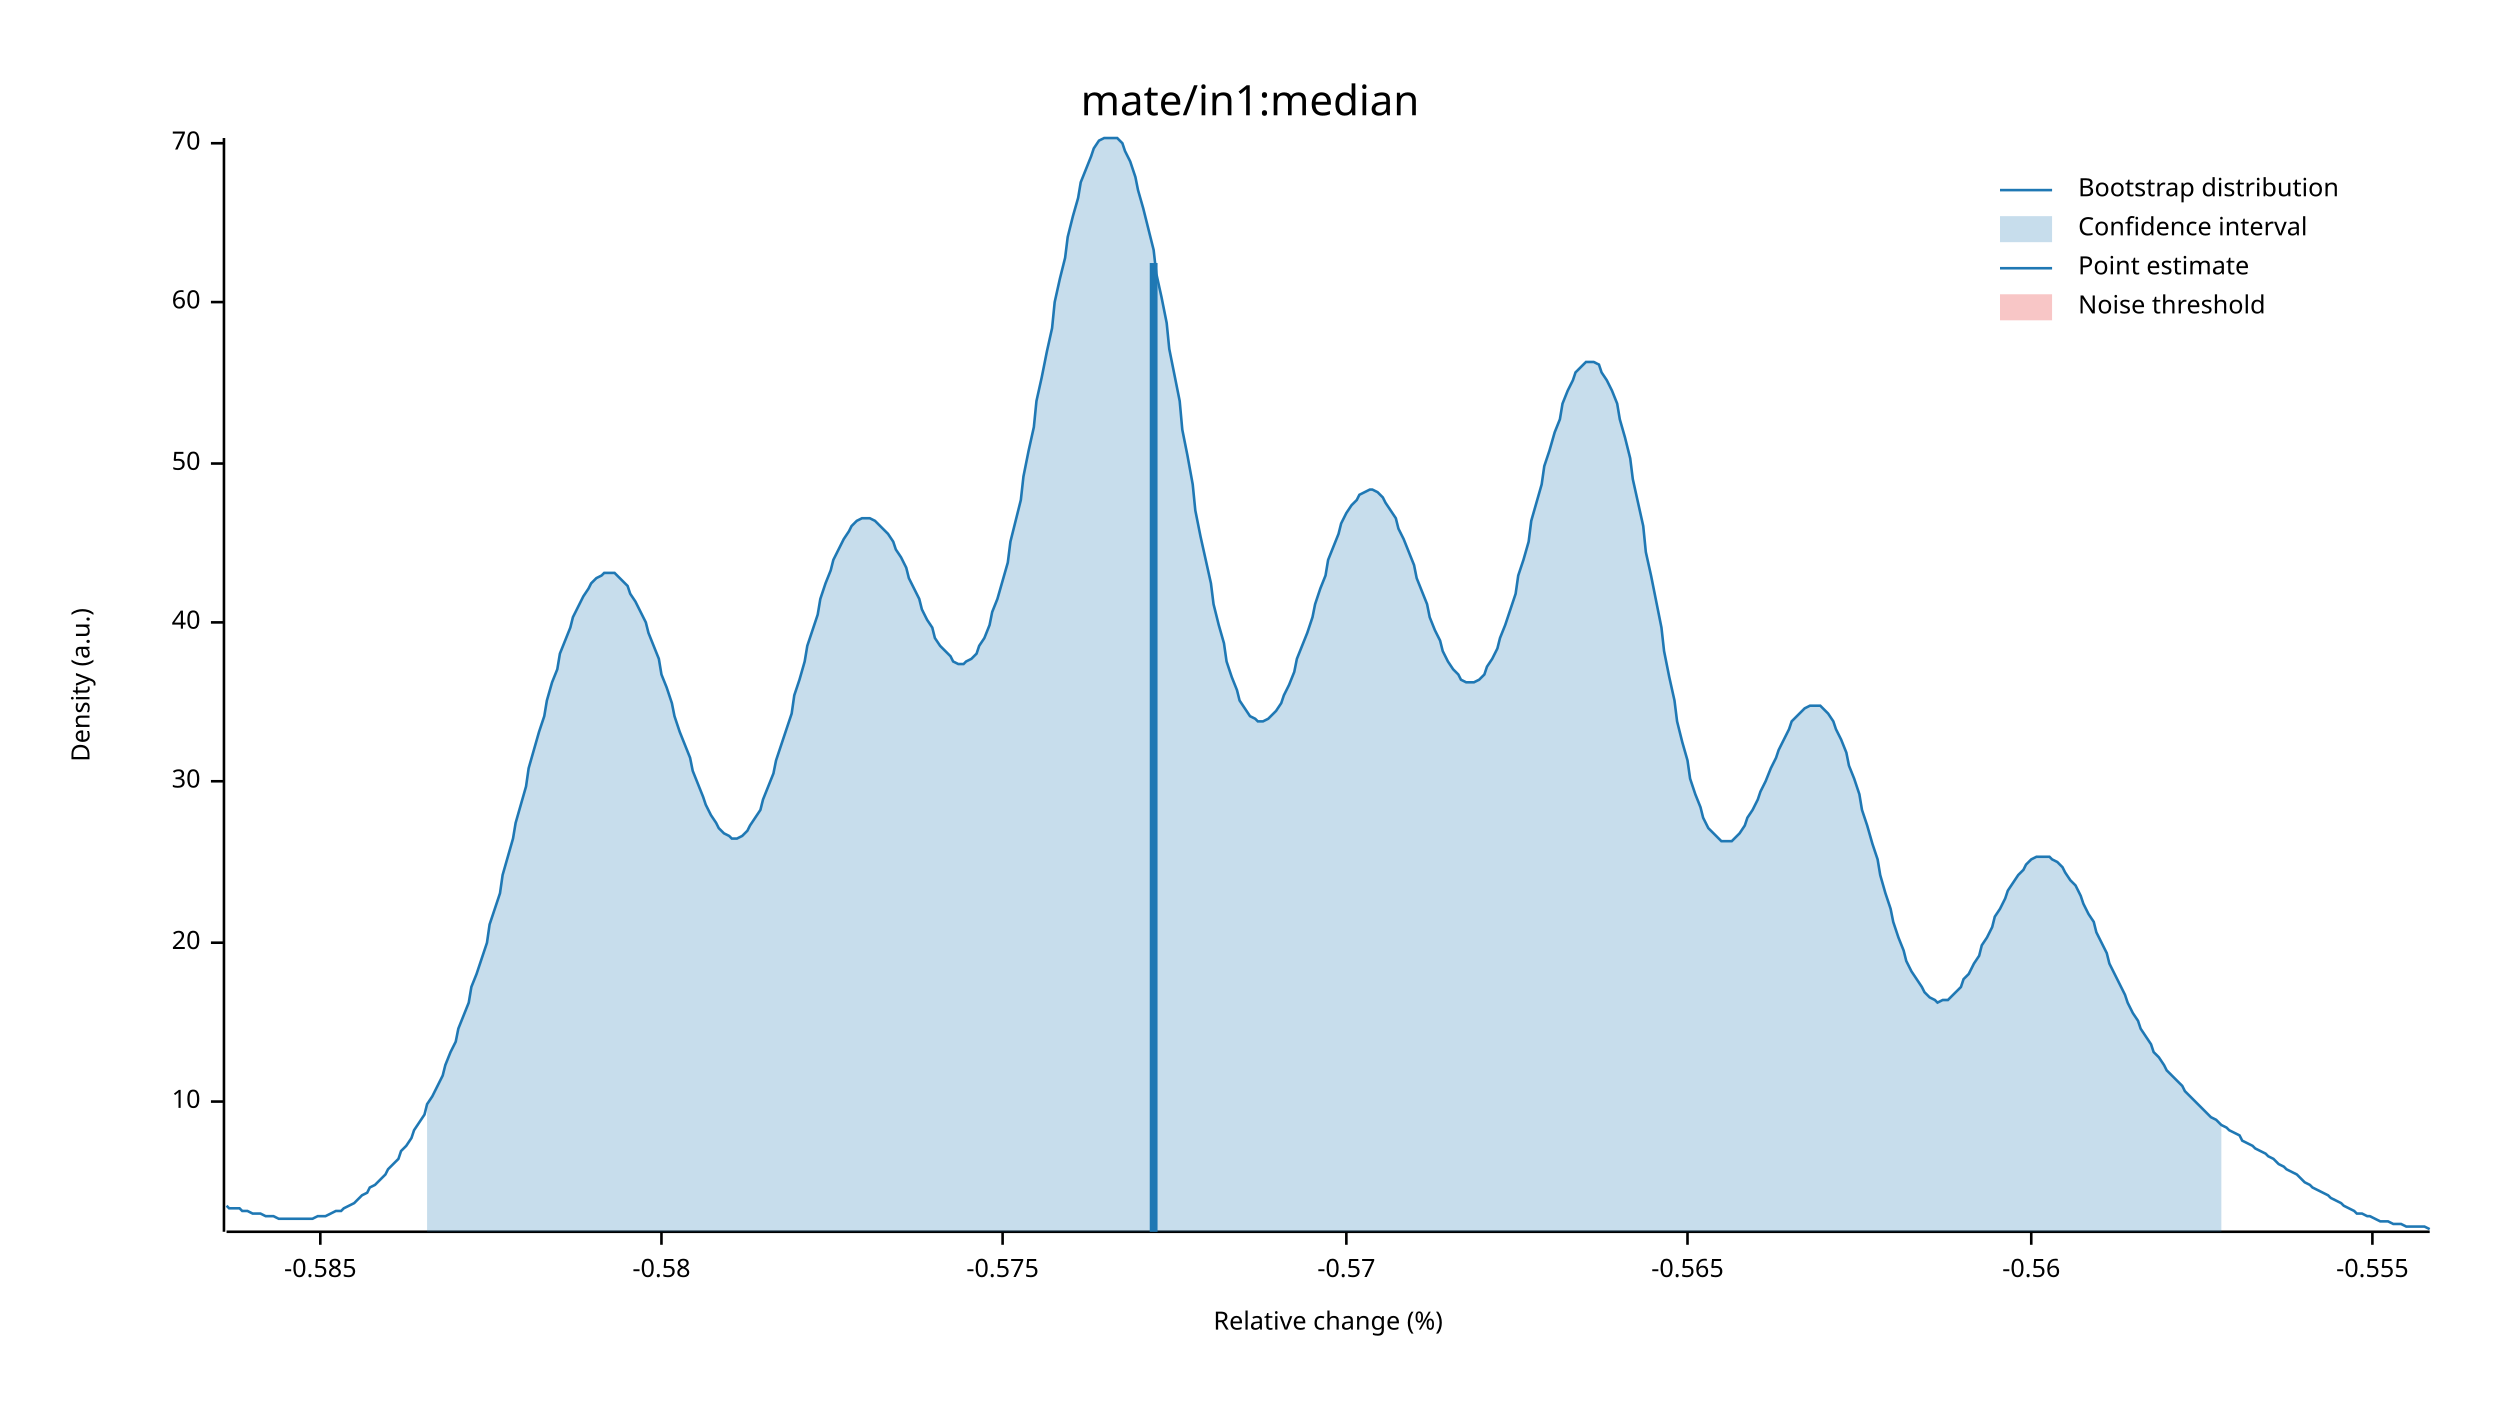
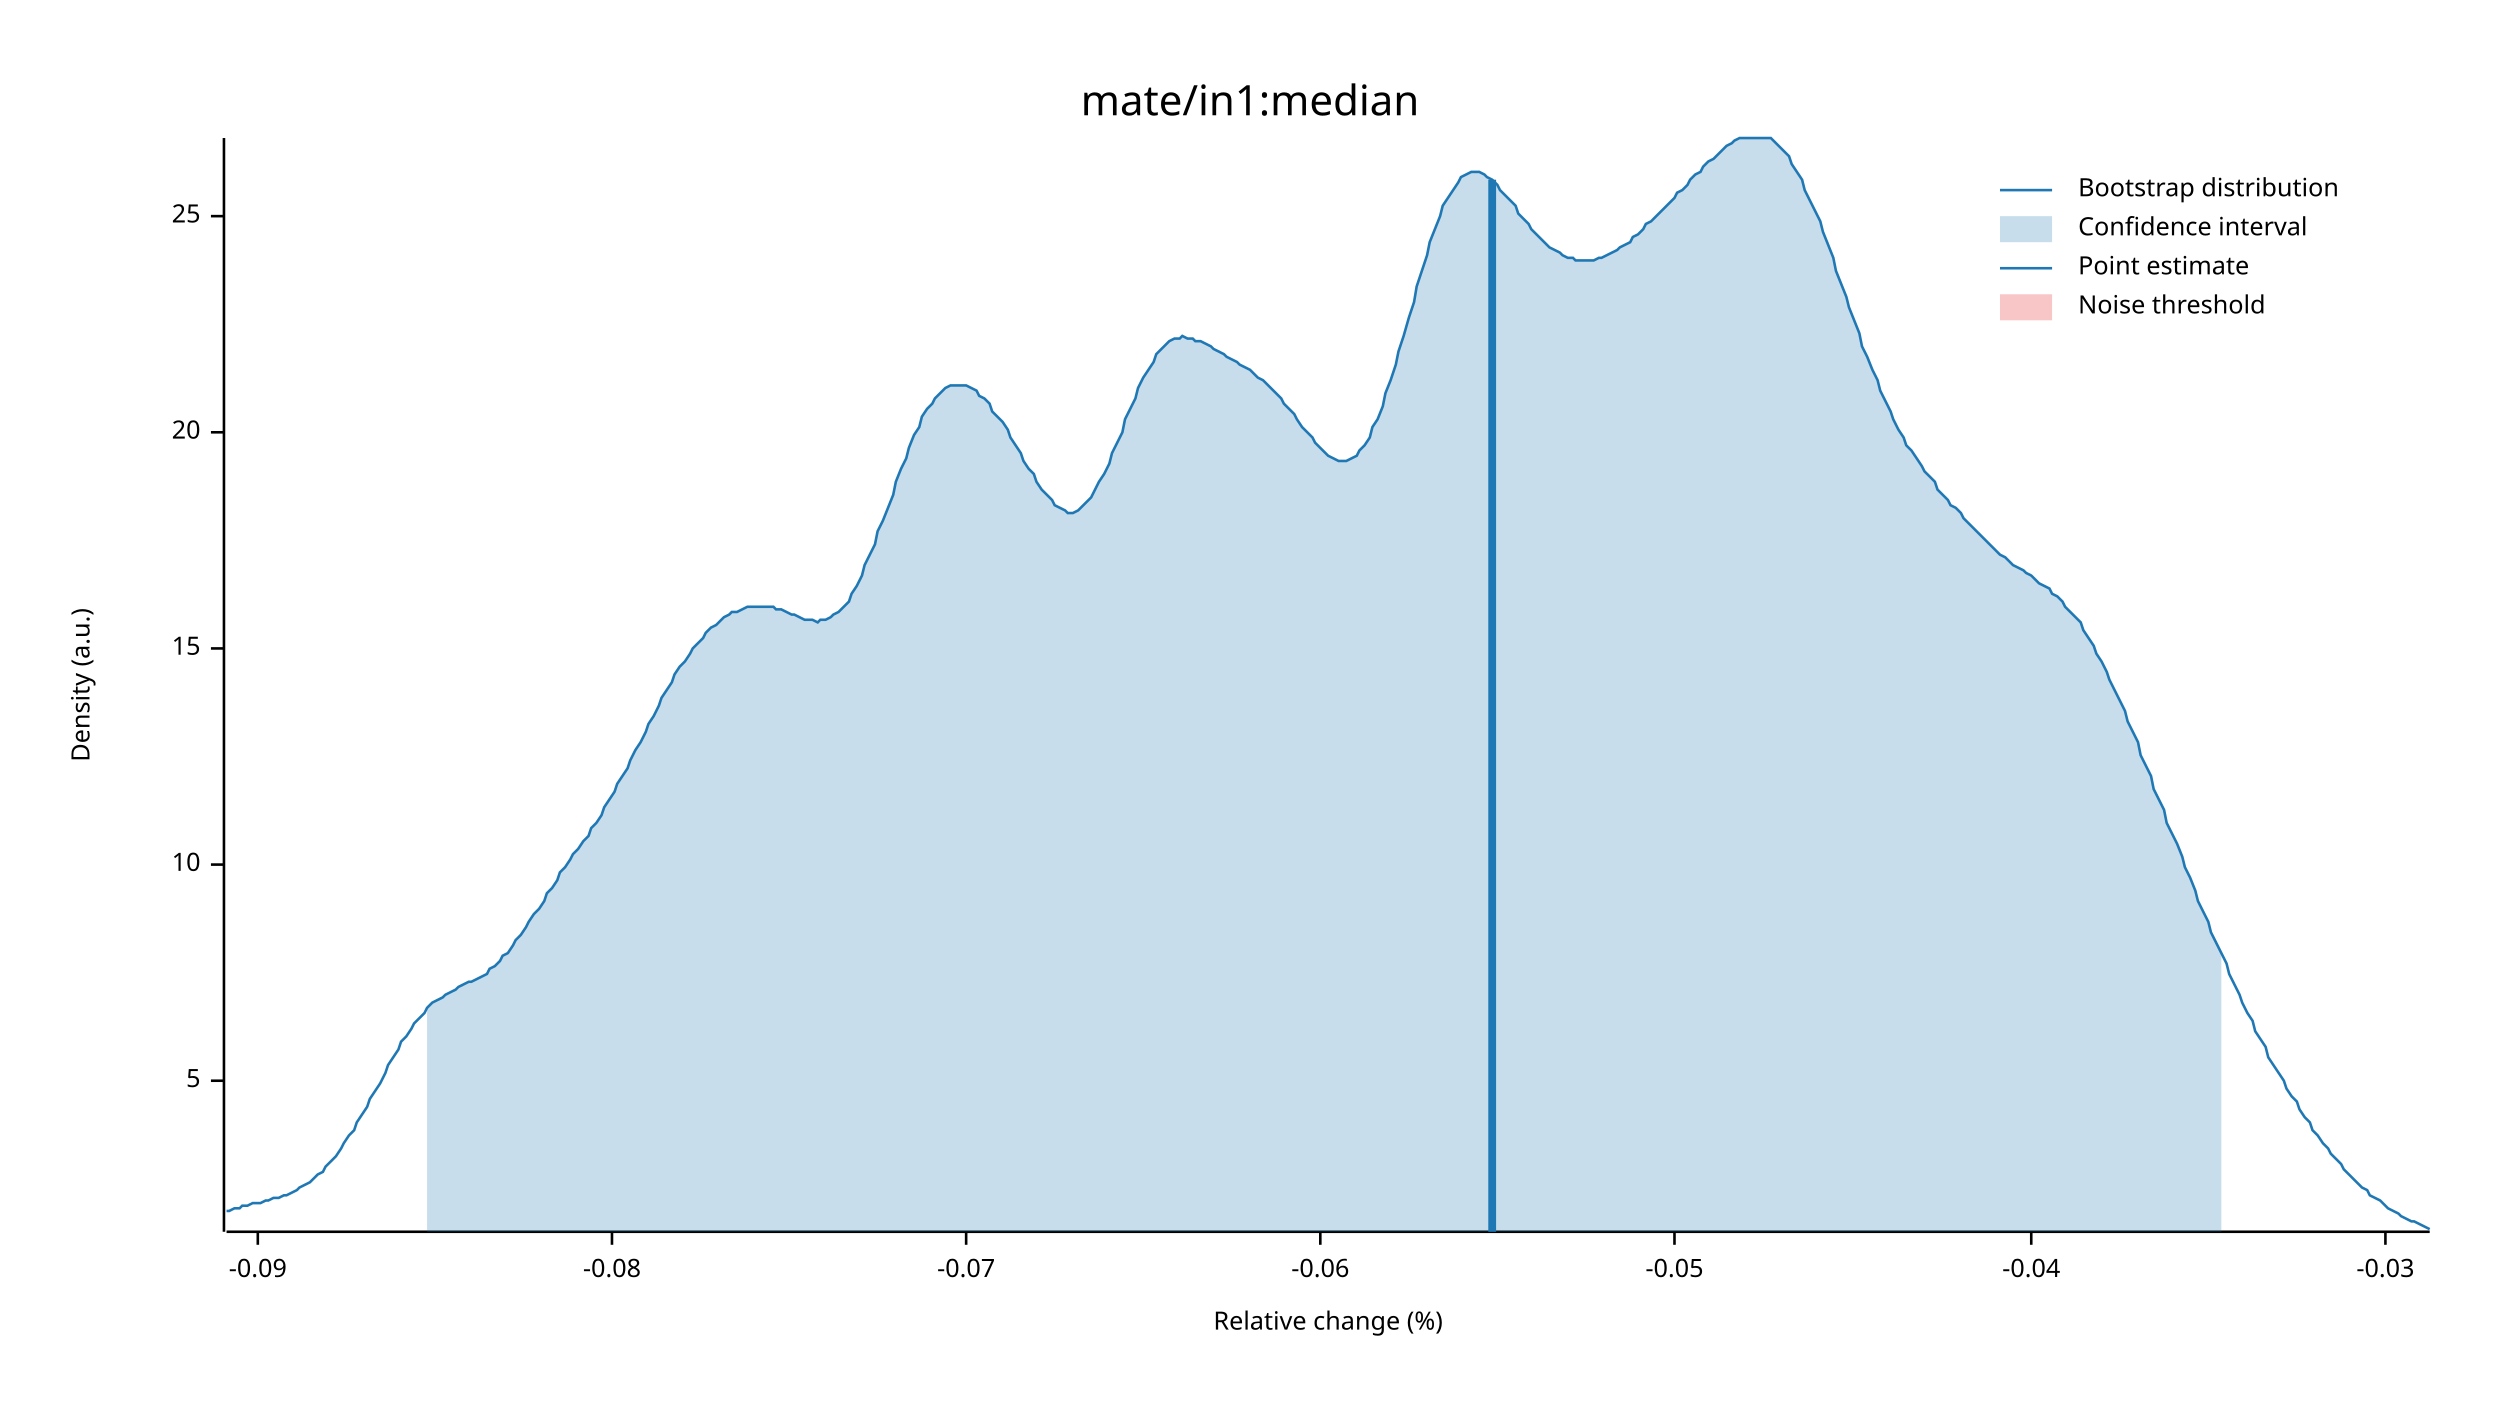
<svg xmlns="http://www.w3.org/2000/svg" width="960" height="540" viewBox="0 0 960 540">
  <text x="480" y="32" dy="0.76em" text-anchor="middle" font-family="sans-serif" font-size="16.129" opacity="1" fill="#000000">
mate/in1:median
</text>
  <text x="27" y="263" dy="0.76em" text-anchor="middle" font-family="sans-serif" font-size="9.677" opacity="1" fill="#000000" transform="rotate(270, 27, 263)">
Density (a.u.)
</text>
  <text x="510" y="513" dy="-0.5ex" text-anchor="middle" font-family="sans-serif" font-size="9.677" opacity="1" fill="#000000">
Relative change (%)
</text>
  <polyline fill="none" opacity="1" stroke="#000000" stroke-width="1" points="86,53 86,473 " />
-   <text x="77" y="423" dy="0.5ex" text-anchor="end" font-family="sans-serif" font-size="9.677" opacity="1" fill="#000000">
+   <text x="77" y="415" dy="0.5ex" text-anchor="end" font-family="sans-serif" font-size="9.677" opacity="1" fill="#000000">
+ 5
+ </text>
+   <polyline fill="none" opacity="1" stroke="#000000" stroke-width="1" points="81,415 86,415 " />
+   <text x="77" y="332" dy="0.5ex" text-anchor="end" font-family="sans-serif" font-size="9.677" opacity="1" fill="#000000">
10
</text>
-   <polyline fill="none" opacity="1" stroke="#000000" stroke-width="1" points="81,423 86,423 " />
-   <text x="77" y="362" dy="0.5ex" text-anchor="end" font-family="sans-serif" font-size="9.677" opacity="1" fill="#000000">
+   <polyline fill="none" opacity="1" stroke="#000000" stroke-width="1" points="81,332 86,332 " />
+   <text x="77" y="249" dy="0.5ex" text-anchor="end" font-family="sans-serif" font-size="9.677" opacity="1" fill="#000000">
+ 15
+ </text>
+   <polyline fill="none" opacity="1" stroke="#000000" stroke-width="1" points="81,249 86,249 " />
+   <text x="77" y="166" dy="0.5ex" text-anchor="end" font-family="sans-serif" font-size="9.677" opacity="1" fill="#000000">
20
</text>
-   <polyline fill="none" opacity="1" stroke="#000000" stroke-width="1" points="81,362 86,362 " />
-   <text x="77" y="300" dy="0.5ex" text-anchor="end" font-family="sans-serif" font-size="9.677" opacity="1" fill="#000000">
- 30
+   <polyline fill="none" opacity="1" stroke="#000000" stroke-width="1" points="81,166 86,166 " />
+   <text x="77" y="83" dy="0.5ex" text-anchor="end" font-family="sans-serif" font-size="9.677" opacity="1" fill="#000000">
+ 25
</text>
-   <polyline fill="none" opacity="1" stroke="#000000" stroke-width="1" points="81,300 86,300 " />
-   <text x="77" y="239" dy="0.5ex" text-anchor="end" font-family="sans-serif" font-size="9.677" opacity="1" fill="#000000">
- 40
+   <polyline fill="none" opacity="1" stroke="#000000" stroke-width="1" points="81,83 86,83 " />
+   <polyline fill="none" opacity="1" stroke="#000000" stroke-width="1" points="87,473 933,473 " />
+   <text x="99" y="483" dy="0.76em" text-anchor="middle" font-family="sans-serif" font-size="9.677" opacity="1" fill="#000000">
+ -0.09
</text>
-   <polyline fill="none" opacity="1" stroke="#000000" stroke-width="1" points="81,239 86,239 " />
-   <text x="77" y="178" dy="0.5ex" text-anchor="end" font-family="sans-serif" font-size="9.677" opacity="1" fill="#000000">
- 50
+   <polyline fill="none" opacity="1" stroke="#000000" stroke-width="1" points="99,473 99,478 " />
+   <text x="235" y="483" dy="0.76em" text-anchor="middle" font-family="sans-serif" font-size="9.677" opacity="1" fill="#000000">
+ -0.08
</text>
-   <polyline fill="none" opacity="1" stroke="#000000" stroke-width="1" points="81,178 86,178 " />
-   <text x="77" y="116" dy="0.5ex" text-anchor="end" font-family="sans-serif" font-size="9.677" opacity="1" fill="#000000">
- 60
+   <polyline fill="none" opacity="1" stroke="#000000" stroke-width="1" points="235,473 235,478 " />
+   <text x="371" y="483" dy="0.76em" text-anchor="middle" font-family="sans-serif" font-size="9.677" opacity="1" fill="#000000">
+ -0.07
</text>
-   <polyline fill="none" opacity="1" stroke="#000000" stroke-width="1" points="81,116 86,116 " />
-   <text x="77" y="55" dy="0.5ex" text-anchor="end" font-family="sans-serif" font-size="9.677" opacity="1" fill="#000000">
- 70
+   <polyline fill="none" opacity="1" stroke="#000000" stroke-width="1" points="371,473 371,478 " />
+   <text x="507" y="483" dy="0.76em" text-anchor="middle" font-family="sans-serif" font-size="9.677" opacity="1" fill="#000000">
+ -0.06
</text>
-   <polyline fill="none" opacity="1" stroke="#000000" stroke-width="1" points="81,55 86,55 " />
-   <polyline fill="none" opacity="1" stroke="#000000" stroke-width="1" points="87,473 933,473 " />
-   <text x="123" y="483" dy="0.76em" text-anchor="middle" font-family="sans-serif" font-size="9.677" opacity="1" fill="#000000">
- -0.585
+   <polyline fill="none" opacity="1" stroke="#000000" stroke-width="1" points="507,473 507,478 " />
+   <text x="643" y="483" dy="0.76em" text-anchor="middle" font-family="sans-serif" font-size="9.677" opacity="1" fill="#000000">
+ -0.05
</text>
-   <polyline fill="none" opacity="1" stroke="#000000" stroke-width="1" points="123,473 123,478 " />
-   <text x="254" y="483" dy="0.76em" text-anchor="middle" font-family="sans-serif" font-size="9.677" opacity="1" fill="#000000">
- -0.58
- </text>
-   <polyline fill="none" opacity="1" stroke="#000000" stroke-width="1" points="254,473 254,478 " />
-   <text x="385" y="483" dy="0.76em" text-anchor="middle" font-family="sans-serif" font-size="9.677" opacity="1" fill="#000000">
- -0.575
- </text>
-   <polyline fill="none" opacity="1" stroke="#000000" stroke-width="1" points="385,473 385,478 " />
-   <text x="517" y="483" dy="0.76em" text-anchor="middle" font-family="sans-serif" font-size="9.677" opacity="1" fill="#000000">
- -0.57
- </text>
-   <polyline fill="none" opacity="1" stroke="#000000" stroke-width="1" points="517,473 517,478 " />
-   <text x="648" y="483" dy="0.76em" text-anchor="middle" font-family="sans-serif" font-size="9.677" opacity="1" fill="#000000">
- -0.565
- </text>
-   <polyline fill="none" opacity="1" stroke="#000000" stroke-width="1" points="648,473 648,478 " />
+   <polyline fill="none" opacity="1" stroke="#000000" stroke-width="1" points="643,473 643,478 " />
  <text x="780" y="483" dy="0.76em" text-anchor="middle" font-family="sans-serif" font-size="9.677" opacity="1" fill="#000000">
- -0.56
+ -0.04
</text>
  <polyline fill="none" opacity="1" stroke="#000000" stroke-width="1" points="780,473 780,478 " />
-   <text x="911" y="483" dy="0.76em" text-anchor="middle" font-family="sans-serif" font-size="9.677" opacity="1" fill="#000000">
- -0.555
+   <text x="916" y="483" dy="0.76em" text-anchor="middle" font-family="sans-serif" font-size="9.677" opacity="1" fill="#000000">
+ -0.03
</text>
-   <polyline fill="none" opacity="1" stroke="#000000" stroke-width="1" points="911,473 911,478 " />
-   <polyline fill="none" opacity="1" stroke="#1F78B4" stroke-width="1" points="87,463 88,464 90,464 92,464 93,465 95,465 97,466 98,466 100,466 102,467 103,467 105,467 107,468 109,468 110,468 112,468 114,468 115,468 117,468 119,468 120,468 122,467 124,467 125,467 127,466 129,465 131,465 132,464 134,463 136,462 137,461 139,459 141,458 142,456 144,455 146,453 148,451 149,449 151,447 153,445 154,442 156,440 158,437 159,434 161,431 163,428 164,424 166,421 168,417 170,413 171,409 173,404 175,400 176,395 178,390 180,385 181,379 183,374 185,368 187,362 188,355 190,349 192,343 193,336 195,329 197,322 198,316 200,309 202,302 203,295 205,288 207,281 209,275 210,269 212,262 214,257 215,251 217,246 219,241 220,237 222,233 224,229 226,226 227,224 229,222 231,221 232,220 234,220 236,220 237,221 239,223 241,225 242,228 244,231 246,235 248,239 249,243 251,248 253,253 254,259 256,264 258,270 259,275 261,281 263,286 265,291 266,296 268,301 270,306 271,309 273,313 275,316 276,318 278,320 280,321 281,322 283,322 285,321 287,319 288,317 290,314 292,311 293,307 295,302 297,297 298,292 300,286 302,280 304,274 305,267 307,261 309,254 310,248 312,242 314,236 315,230 317,224 319,219 320,215 322,211 324,207 326,204 327,202 329,200 331,199 332,199 334,199 336,200 337,201 339,203 341,205 343,208 344,211 346,214 348,218 349,222 351,226 353,230 354,234 356,238 358,241 359,245 361,248 363,250 365,252 366,254 368,255 370,255 371,254 373,253 375,251 376,248 378,245 380,240 381,235 383,230 385,223 387,216 388,208 390,200 392,192 393,183 395,173 397,164 398,154 400,145 402,135 404,126 405,116 407,107 409,99 410,91 412,83 414,76 415,70 417,65 419,60 420,57 422,54 424,53 426,53 427,53 429,53 431,55 432,58 434,62 436,68 437,73 439,80 441,88 443,96 444,105 446,114 448,124 449,134 451,144 453,154 454,165 456,175 458,186 459,196 461,206 463,215 465,224 466,232 468,240 470,247 471,254 473,260 475,265 476,269 478,272 480,275 482,276 483,277 485,277 487,276 488,275 490,273 492,270 493,267 495,263 497,258 498,253 500,248 502,243 504,237 505,232 507,226 509,221 510,215 512,210 514,205 515,201 517,197 519,194 521,192 522,190 524,189 526,188 527,188 529,189 531,191 532,193 534,196 536,199 537,203 539,207 541,212 543,217 544,222 546,227 548,232 549,237 551,242 553,246 554,250 556,254 558,257 560,259 561,261 563,262 565,262 566,262 568,261 570,259 571,256 573,253 575,249 576,245 578,240 580,234 582,228 583,221 585,215 587,208 588,200 590,193 592,186 593,179 595,173 597,166 599,161 600,155 602,150 604,146 605,143 607,141 609,139 610,139 612,139 614,140 615,143 617,146 619,150 621,155 622,161 624,168 626,176 627,184 629,193 631,202 632,212 634,221 636,231 638,241 639,250 641,260 643,269 644,277 646,285 648,292 649,299 651,305 653,310 654,314 656,318 658,320 660,322 661,323 663,323 665,323 666,322 668,320 670,317 671,314 673,311 675,307 676,304 678,300 680,295 682,291 683,288 685,284 687,280 688,277 690,275 692,273 693,272 695,271 697,271 699,271 700,272 702,274 704,277 705,280 707,284 709,289 710,294 712,299 714,305 715,311 717,317 719,324 721,330 722,336 724,343 726,349 727,354 729,360 731,365 732,369 734,373 736,376 738,379 739,381 741,383 743,384 744,385 746,384 748,384 749,383 751,381 753,379 754,376 756,374 758,370 760,367 761,363 763,360 765,356 766,352 768,349 770,345 771,342 773,339 775,336 777,334 778,332 780,330 782,329 783,329 785,329 787,329 788,330 790,331 792,333 793,335 795,338 797,340 799,344 800,347 802,351 804,354 805,358 807,362 809,366 810,370 812,374 814,378 816,382 817,385 819,389 821,392 822,395 824,398 826,401 827,404 829,406 831,409 832,411 834,413 836,415 838,417 839,419 841,421 843,423 844,424 846,426 848,428 849,429 851,430 853,432 855,433 856,434 858,435 860,436 861,438 863,439 865,440 866,441 868,442 870,443 871,444 873,445 875,447 877,448 878,449 880,450 882,451 883,452 885,454 887,455 888,456 890,457 892,458 894,459 895,460 897,461 899,462 900,463 902,464 904,465 905,466 907,466 909,467 910,467 912,468 914,469 916,469 917,469 919,470 921,470 922,470 924,471 926,471 927,471 929,471 931,471 933,472 " />
-   <polygon opacity="0.25" fill="#1F78B4" points="164,424 166,421 168,417 170,413 171,409 173,404 175,400 176,395 178,390 180,385 181,379 183,374 185,368 187,362 188,355 190,349 192,343 193,336 195,329 197,322 198,316 200,309 202,302 203,295 205,288 207,281 209,275 210,269 212,262 214,257 215,251 217,246 219,241 220,237 222,233 224,229 226,226 227,224 229,222 231,221 232,220 234,220 236,220 237,221 239,223 241,225 242,228 244,231 246,235 248,239 249,243 251,248 253,253 254,259 256,264 258,270 259,275 261,281 263,286 265,291 266,296 268,301 270,306 271,309 273,313 275,316 276,318 278,320 280,321 281,322 283,322 285,321 287,319 288,317 290,314 292,311 293,307 295,302 297,297 298,292 300,286 302,280 304,274 305,267 307,261 309,254 310,248 312,242 314,236 315,230 317,224 319,219 320,215 322,211 324,207 326,204 327,202 329,200 331,199 332,199 334,199 336,200 337,201 339,203 341,205 343,208 344,211 346,214 348,218 349,222 351,226 353,230 354,234 356,238 358,241 359,245 361,248 363,250 365,252 366,254 368,255 370,255 371,254 373,253 375,251 376,248 378,245 380,240 381,235 383,230 385,223 387,216 388,208 390,200 392,192 393,183 395,173 397,164 398,154 400,145 402,135 404,126 405,116 407,107 409,99 410,91 412,83 414,76 415,70 417,65 419,60 420,57 422,54 424,53 426,53 427,53 429,53 431,55 432,58 434,62 436,68 437,73 439,80 441,88 443,96 444,105 446,114 448,124 449,134 451,144 453,154 454,165 456,175 458,186 459,196 461,206 463,215 465,224 466,232 468,240 470,247 471,254 473,260 475,265 476,269 478,272 480,275 482,276 483,277 485,277 487,276 488,275 490,273 492,270 493,267 495,263 497,258 498,253 500,248 502,243 504,237 505,232 507,226 509,221 510,215 512,210 514,205 515,201 517,197 519,194 521,192 522,190 524,189 526,188 527,188 529,189 531,191 532,193 534,196 536,199 537,203 539,207 541,212 543,217 544,222 546,227 548,232 549,237 551,242 553,246 554,250 556,254 558,257 560,259 561,261 563,262 565,262 566,262 568,261 570,259 571,256 573,253 575,249 576,245 578,240 580,234 582,228 583,221 585,215 587,208 588,200 590,193 592,186 593,179 595,173 597,166 599,161 600,155 602,150 604,146 605,143 607,141 609,139 610,139 612,139 614,140 615,143 617,146 619,150 621,155 622,161 624,168 626,176 627,184 629,193 631,202 632,212 634,221 636,231 638,241 639,250 641,260 643,269 644,277 646,285 648,292 649,299 651,305 653,310 654,314 656,318 658,320 660,322 661,323 663,323 665,323 666,322 668,320 670,317 671,314 673,311 675,307 676,304 678,300 680,295 682,291 683,288 685,284 687,280 688,277 690,275 692,273 693,272 695,271 697,271 699,271 700,272 702,274 704,277 705,280 707,284 709,289 710,294 712,299 714,305 715,311 717,317 719,324 721,330 722,336 724,343 726,349 727,354 729,360 731,365 732,369 734,373 736,376 738,379 739,381 741,383 743,384 744,385 746,384 748,384 749,383 751,381 753,379 754,376 756,374 758,370 760,367 761,363 763,360 765,356 766,352 768,349 770,345 771,342 773,339 775,336 777,334 778,332 780,330 782,329 783,329 785,329 787,329 788,330 790,331 792,333 793,335 795,338 797,340 799,344 800,347 802,351 804,354 805,358 807,362 809,366 810,370 812,374 814,378 816,382 817,385 819,389 821,392 822,395 824,398 826,401 827,404 829,406 831,409 832,411 834,413 836,415 838,417 839,419 841,421 843,423 844,424 846,426 848,428 849,429 851,430 853,432 853,473 164,473 " />
-   <polyline fill="none" opacity="1" stroke="#1F78B4" stroke-width="3" points="443,473 443,101 " />
+   <polyline fill="none" opacity="1" stroke="#000000" stroke-width="1" points="916,473 916,478 " />
+   <polyline fill="none" opacity="1" stroke="#1F78B4" stroke-width="1" points="87,465 88,465 90,464 92,464 93,463 95,463 97,462 98,462 100,462 102,461 103,461 105,460 107,460 109,459 110,459 112,458 114,457 115,456 117,455 119,454 120,453 122,451 124,450 125,448 127,446 129,444 131,441 132,439 134,436 136,434 137,431 139,428 141,425 142,422 144,419 146,416 148,412 149,409 151,406 153,403 154,400 156,398 158,395 159,393 161,391 163,389 164,387 166,385 168,384 170,383 171,382 173,381 175,380 176,379 178,378 180,377 181,377 183,376 185,375 187,374 188,372 190,371 192,369 193,367 195,366 197,363 198,361 200,359 202,356 203,354 205,351 207,349 209,346 210,343 212,341 214,338 215,335 217,333 219,330 220,328 222,326 224,323 226,321 227,318 229,316 231,313 232,310 234,307 236,304 237,301 239,298 241,295 242,292 244,288 246,285 248,281 249,278 251,275 253,271 254,268 256,265 258,262 259,259 261,256 263,254 265,251 266,249 268,247 270,245 271,243 273,241 275,240 276,239 278,237 280,236 281,235 283,235 285,234 287,233 288,233 290,233 292,233 293,233 295,233 297,233 298,234 300,234 302,235 304,236 305,236 307,237 309,238 310,238 312,238 314,239 315,238 317,238 319,237 320,236 322,235 324,233 326,231 327,228 329,225 331,221 332,217 334,213 336,209 337,204 339,200 341,195 343,190 344,185 346,180 348,176 349,172 351,167 353,164 354,160 356,157 358,155 359,153 361,151 363,149 365,148 366,148 368,148 370,148 371,148 373,149 375,150 376,152 378,153 380,155 381,158 383,160 385,162 387,165 388,168 390,171 392,174 393,177 395,180 397,182 398,185 400,188 402,190 404,192 405,194 407,195 409,196 410,197 412,197 414,196 415,195 417,193 419,191 420,189 422,185 424,182 426,178 427,174 429,170 431,166 432,161 434,157 436,153 437,149 439,145 441,142 443,139 444,136 446,134 448,132 449,131 451,130 453,130 454,129 456,130 458,130 459,131 461,131 463,132 465,133 466,134 468,135 470,136 471,137 473,138 475,139 476,140 478,141 480,142 482,144 483,145 485,146 487,148 488,149 490,151 492,153 493,155 495,157 497,159 498,161 500,164 502,166 504,168 505,170 507,172 509,174 510,175 512,176 514,177 515,177 517,177 519,176 521,175 522,173 524,171 526,168 527,164 529,161 531,156 532,151 534,146 536,140 537,135 539,129 541,122 543,116 544,110 546,104 548,98 549,93 551,88 553,83 554,79 556,76 558,73 560,70 561,68 563,67 565,66 566,66 568,66 570,67 571,68 573,69 575,71 576,73 578,75 580,77 582,79 583,82 585,84 587,86 588,88 590,90 592,92 593,93 595,95 597,96 599,97 600,98 602,99 604,99 605,100 607,100 609,100 610,100 612,100 614,99 615,99 617,98 619,97 621,96 622,95 624,94 626,93 627,91 629,90 631,88 632,86 634,85 636,83 638,81 639,80 641,78 643,76 644,74 646,73 648,71 649,69 651,67 653,66 654,64 656,62 658,61 660,59 661,58 663,56 665,55 666,54 668,53 670,53 671,53 673,53 675,53 676,53 678,53 680,53 682,55 683,56 685,58 687,60 688,63 690,66 692,69 693,73 695,77 697,81 699,85 700,89 702,94 704,99 705,104 707,109 709,114 710,118 712,123 714,128 715,133 717,137 719,142 721,146 722,150 724,154 726,158 727,161 729,165 731,168 732,171 734,173 736,176 738,179 739,181 741,183 743,185 744,188 746,190 748,192 749,194 751,195 753,197 754,199 756,201 758,203 760,205 761,206 763,208 765,210 766,211 768,213 770,214 771,215 773,217 775,218 777,219 778,220 780,221 782,223 783,224 785,225 787,226 788,228 790,229 792,231 793,233 795,235 797,237 799,239 800,242 802,245 804,248 805,251 807,254 809,258 810,261 812,265 814,269 816,273 817,277 819,281 821,285 822,290 824,294 826,298 827,303 829,307 831,311 832,316 834,320 836,324 838,329 839,333 841,337 843,342 844,346 846,350 848,354 849,358 851,362 853,366 855,370 856,374 858,378 860,382 861,385 863,389 865,392 866,396 868,399 870,402 871,406 873,409 875,412 877,415 878,418 880,421 882,423 883,426 885,429 887,431 888,434 890,436 892,439 894,441 895,443 897,445 899,447 900,449 902,451 904,453 905,454 907,456 909,457 910,459 912,460 914,461 916,463 917,464 919,465 921,466 922,467 924,468 926,469 927,469 929,470 931,471 933,472 " />
+   <polygon opacity="0.25" fill="#1F78B4" points="164,387 166,385 168,384 170,383 171,382 173,381 175,380 176,379 178,378 180,377 181,377 183,376 185,375 187,374 188,372 190,371 192,369 193,367 195,366 197,363 198,361 200,359 202,356 203,354 205,351 207,349 209,346 210,343 212,341 214,338 215,335 217,333 219,330 220,328 222,326 224,323 226,321 227,318 229,316 231,313 232,310 234,307 236,304 237,301 239,298 241,295 242,292 244,288 246,285 248,281 249,278 251,275 253,271 254,268 256,265 258,262 259,259 261,256 263,254 265,251 266,249 268,247 270,245 271,243 273,241 275,240 276,239 278,237 280,236 281,235 283,235 285,234 287,233 288,233 290,233 292,233 293,233 295,233 297,233 298,234 300,234 302,235 304,236 305,236 307,237 309,238 310,238 312,238 314,239 315,238 317,238 319,237 320,236 322,235 324,233 326,231 327,228 329,225 331,221 332,217 334,213 336,209 337,204 339,200 341,195 343,190 344,185 346,180 348,176 349,172 351,167 353,164 354,160 356,157 358,155 359,153 361,151 363,149 365,148 366,148 368,148 370,148 371,148 373,149 375,150 376,152 378,153 380,155 381,158 383,160 385,162 387,165 388,168 390,171 392,174 393,177 395,180 397,182 398,185 400,188 402,190 404,192 405,194 407,195 409,196 410,197 412,197 414,196 415,195 417,193 419,191 420,189 422,185 424,182 426,178 427,174 429,170 431,166 432,161 434,157 436,153 437,149 439,145 441,142 443,139 444,136 446,134 448,132 449,131 451,130 453,130 454,129 456,130 458,130 459,131 461,131 463,132 465,133 466,134 468,135 470,136 471,137 473,138 475,139 476,140 478,141 480,142 482,144 483,145 485,146 487,148 488,149 490,151 492,153 493,155 495,157 497,159 498,161 500,164 502,166 504,168 505,170 507,172 509,174 510,175 512,176 514,177 515,177 517,177 519,176 521,175 522,173 524,171 526,168 527,164 529,161 531,156 532,151 534,146 536,140 537,135 539,129 541,122 543,116 544,110 546,104 548,98 549,93 551,88 553,83 554,79 556,76 558,73 560,70 561,68 563,67 565,66 566,66 568,66 570,67 571,68 573,69 575,71 576,73 578,75 580,77 582,79 583,82 585,84 587,86 588,88 590,90 592,92 593,93 595,95 597,96 599,97 600,98 602,99 604,99 605,100 607,100 609,100 610,100 612,100 614,99 615,99 617,98 619,97 621,96 622,95 624,94 626,93 627,91 629,90 631,88 632,86 634,85 636,83 638,81 639,80 641,78 643,76 644,74 646,73 648,71 649,69 651,67 653,66 654,64 656,62 658,61 660,59 661,58 663,56 665,55 666,54 668,53 670,53 671,53 673,53 675,53 676,53 678,53 680,53 682,55 683,56 685,58 687,60 688,63 690,66 692,69 693,73 695,77 697,81 699,85 700,89 702,94 704,99 705,104 707,109 709,114 710,118 712,123 714,128 715,133 717,137 719,142 721,146 722,150 724,154 726,158 727,161 729,165 731,168 732,171 734,173 736,176 738,179 739,181 741,183 743,185 744,188 746,190 748,192 749,194 751,195 753,197 754,199 756,201 758,203 760,205 761,206 763,208 765,210 766,211 768,213 770,214 771,215 773,217 775,218 777,219 778,220 780,221 782,223 783,224 785,225 787,226 788,228 790,229 792,231 793,233 795,235 797,237 799,239 800,242 802,245 804,248 805,251 807,254 809,258 810,261 812,265 814,269 816,273 817,277 819,281 821,285 822,290 824,294 826,298 827,303 829,307 831,311 832,316 834,320 836,324 838,329 839,333 841,337 843,342 844,346 846,350 848,354 849,358 851,362 853,366 853,473 164,473 " />
+   <polyline fill="none" opacity="1" stroke="#1F78B4" stroke-width="3" points="573,473 573,69 " />
  <rect x="510" y="53" width="0" height="419" opacity="0.1" fill="#E31A1C" stroke="none" />
  <text x="798" y="68" dy="0.76em" text-anchor="start" font-family="sans-serif" font-size="9.677" opacity="1" fill="#000000">
Bootstrap distribution
</text>
  <text x="798" y="83" dy="0.76em" text-anchor="start" font-family="sans-serif" font-size="9.677" opacity="1" fill="#000000">
Confidence interval
</text>
  <text x="798" y="98" dy="0.76em" text-anchor="start" font-family="sans-serif" font-size="9.677" opacity="1" fill="#000000">
Point estimate
</text>
  <text x="798" y="113" dy="0.76em" text-anchor="start" font-family="sans-serif" font-size="9.677" opacity="1" fill="#000000">
Noise threshold
</text>
  <polyline fill="none" opacity="1" stroke="#1F78B4" stroke-width="1" points="768,73 788,73 " />
  <rect x="768" y="83" width="20" height="10" opacity="0.25" fill="#1F78B4" stroke="none" />
  <polyline fill="none" opacity="1" stroke="#1F78B4" stroke-width="1" points="768,103 788,103 " />
  <rect x="768" y="113" width="20" height="10" opacity="0.25" fill="#E31A1C" stroke="none" />
</svg>
